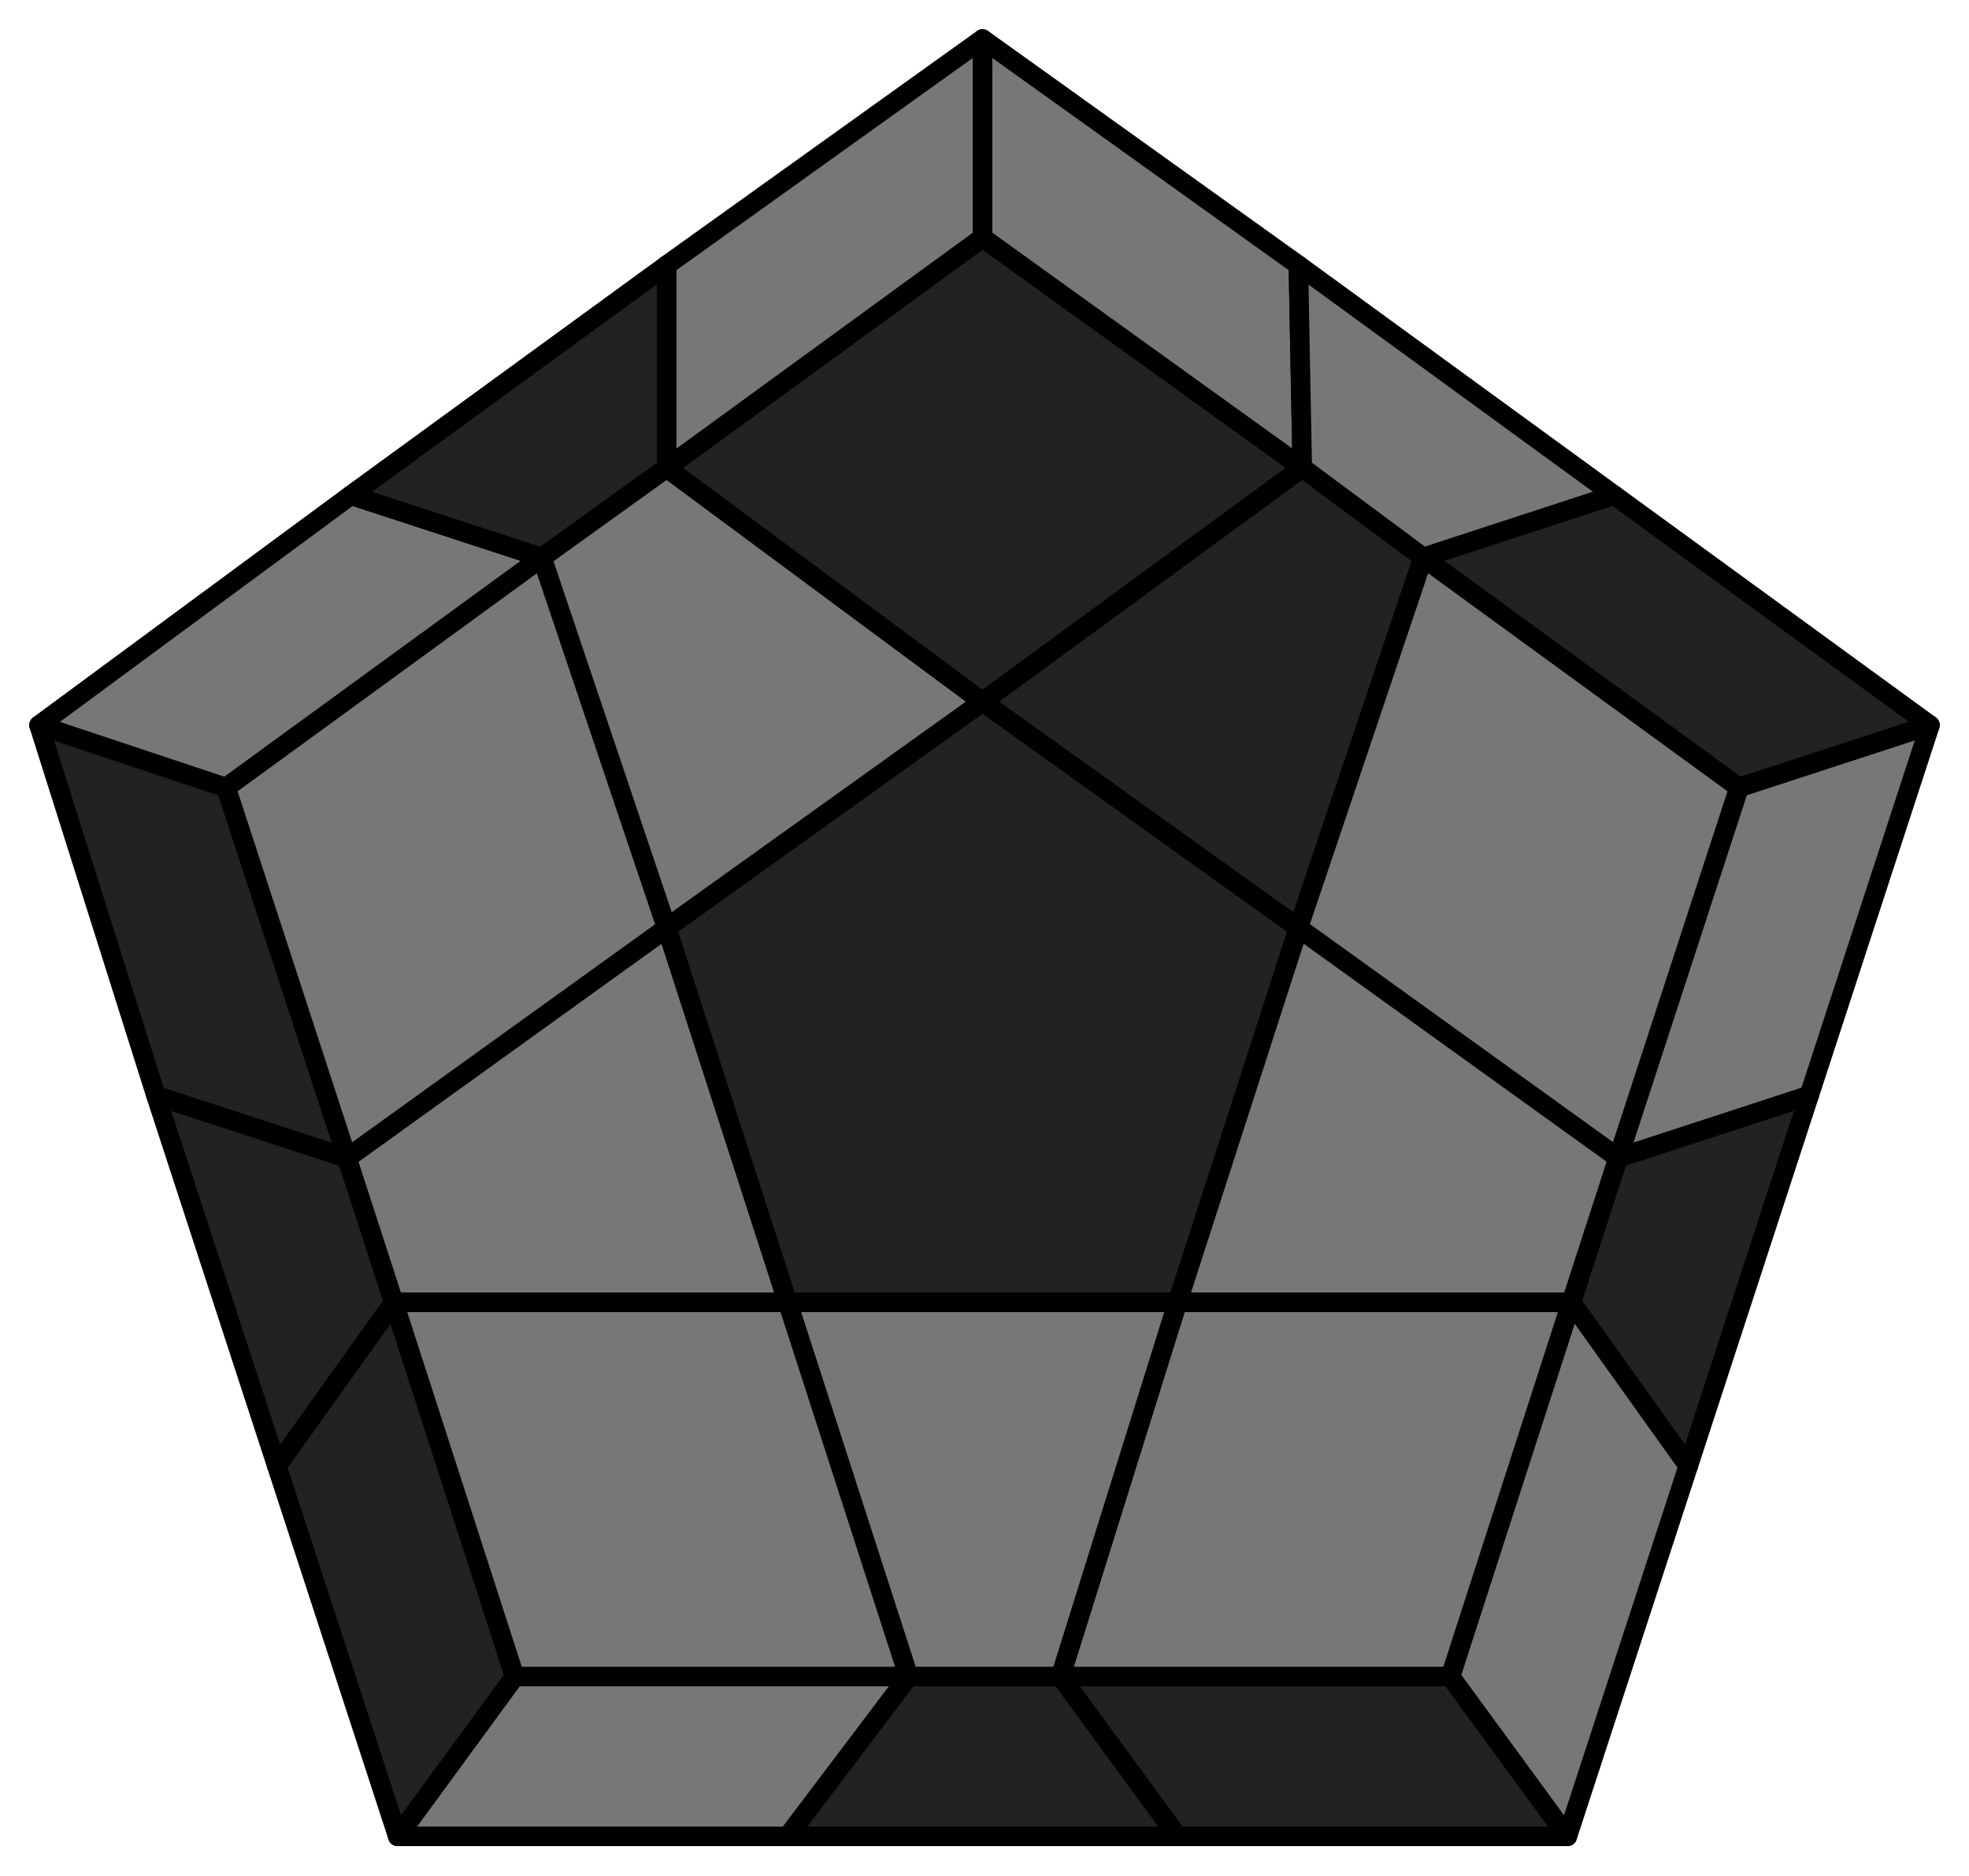
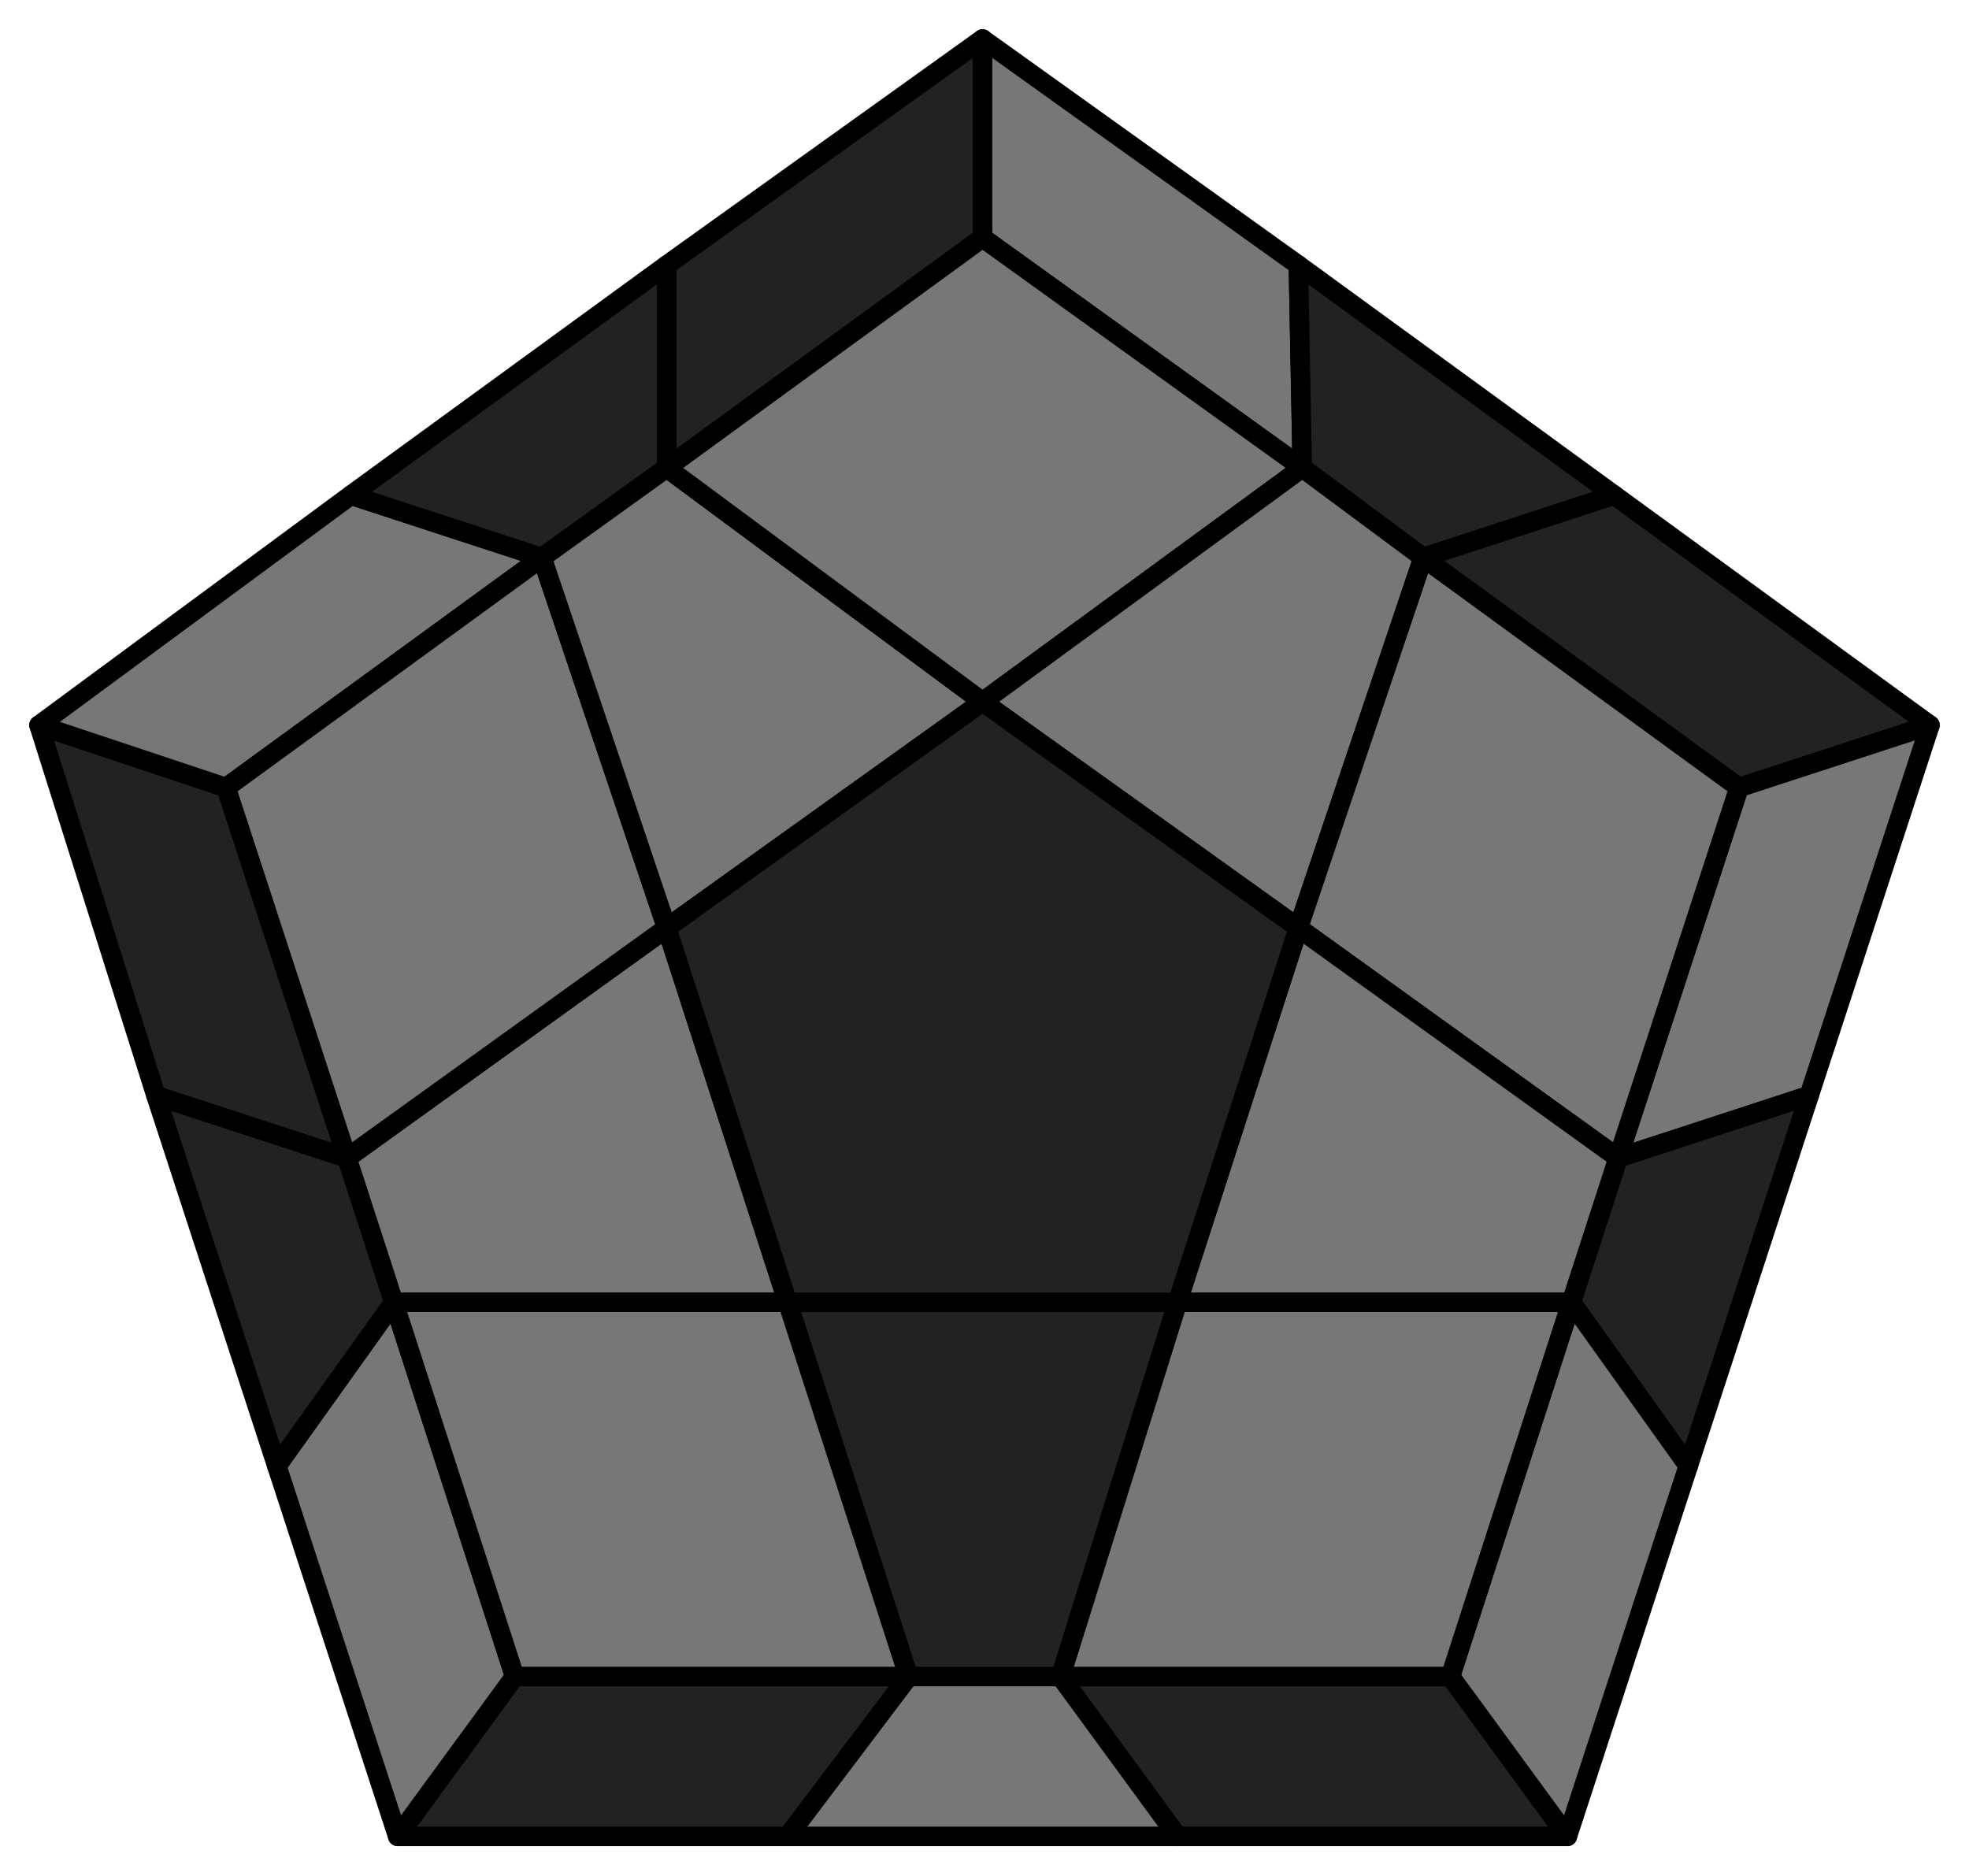
<svg xmlns="http://www.w3.org/2000/svg" id="255" width="505" height="481">
  <style>
polygon { stroke: black; stroke-width: 5px; stroke-linejoin: round;}
.light {fill: #777;}
.dark {fill: #222;}
</style>
  <polygon class="dark" points="402 471 302 471 272 430 372 430" />
-   <polygon class="dark" points="302 471 202 471 233 430 272 430" />
-   <polygon class="light" points="202 471 102 471 132 430 233 430" />
-   <polygon class="dark" points="102 471 71 376 101 334 132 430" />
+   <polygon class="light" points="302 471 202 471 233 430 272 430" />
+   <polygon class="dark" points="202 471 102 471 132 430 233 430" />
+   <polygon class="light" points="102 471 71 376 101 334 132 430" />
  <polygon class="dark" points="71 376 40 281 89 297 101 334" />
  <polygon class="dark" points="40 281 10 186 58 202 89 297" />
  <polygon class="light" points="10 186 90 127 139 143 58 202" />
  <polygon class="dark" points="90 127 171 68 171 120 139 143" />
-   <polygon class="light" points="171 68 252 10 252 61 171 120" />
+   <polygon class="dark" points="171 68 252 10 252 61 171 120" />
  <polygon class="light" points="252 10 333 68 334 120 252 61" />
-   <polygon class="light" points="333 68 414 127 365 143 334 120" />
+   <polygon class="dark" points="333 68 414 127 365 143 334 120" />
  <polygon class="dark" points="414 127 495 186 446 202 365 143" />
  <polygon class="light" points="495 186 464 281 415 297 446 202" />
  <polygon class="dark" points="464 281 433 376 403 334 415 297" />
  <polygon class="light" points="433 376 402 471 372 430 403 334" />
  <polygon class="light" points="372 430 272 430 302 334 403 334" />
-   <polygon class="light" points="272 430 233 430 202 334 302 334" />
+   <polygon class="dark" points="272 430 233 430 202 334 302 334" />
  <polygon class="light" points="132 430 101 334 202 334 233 430" />
  <polygon class="light" points="101 334 89 297 171 238 202 334" />
  <polygon class="light" points="58 202 139 143 171 238 89 297" />
  <polygon class="light" points="139 143 171 120 252 180 171 238" />
-   <polygon class="dark" points="252 61 334 120 252 180 171 120" />
-   <polygon class="dark" points="334 120 365 143 333 238 252 180" />
+   <polygon class="light" points="252 61 334 120 252 180 171 120" />
+   <polygon class="light" points="334 120 365 143 333 238 252 180" />
  <polygon class="light" points="446 202 415 297 333 238 365 143" />
  <polygon class="light" points="415 297 403 334 302 334 333 238" />
  <polygon class="dark" points="302 334 202 334 171 238 252 180 333 238" />
</svg>
